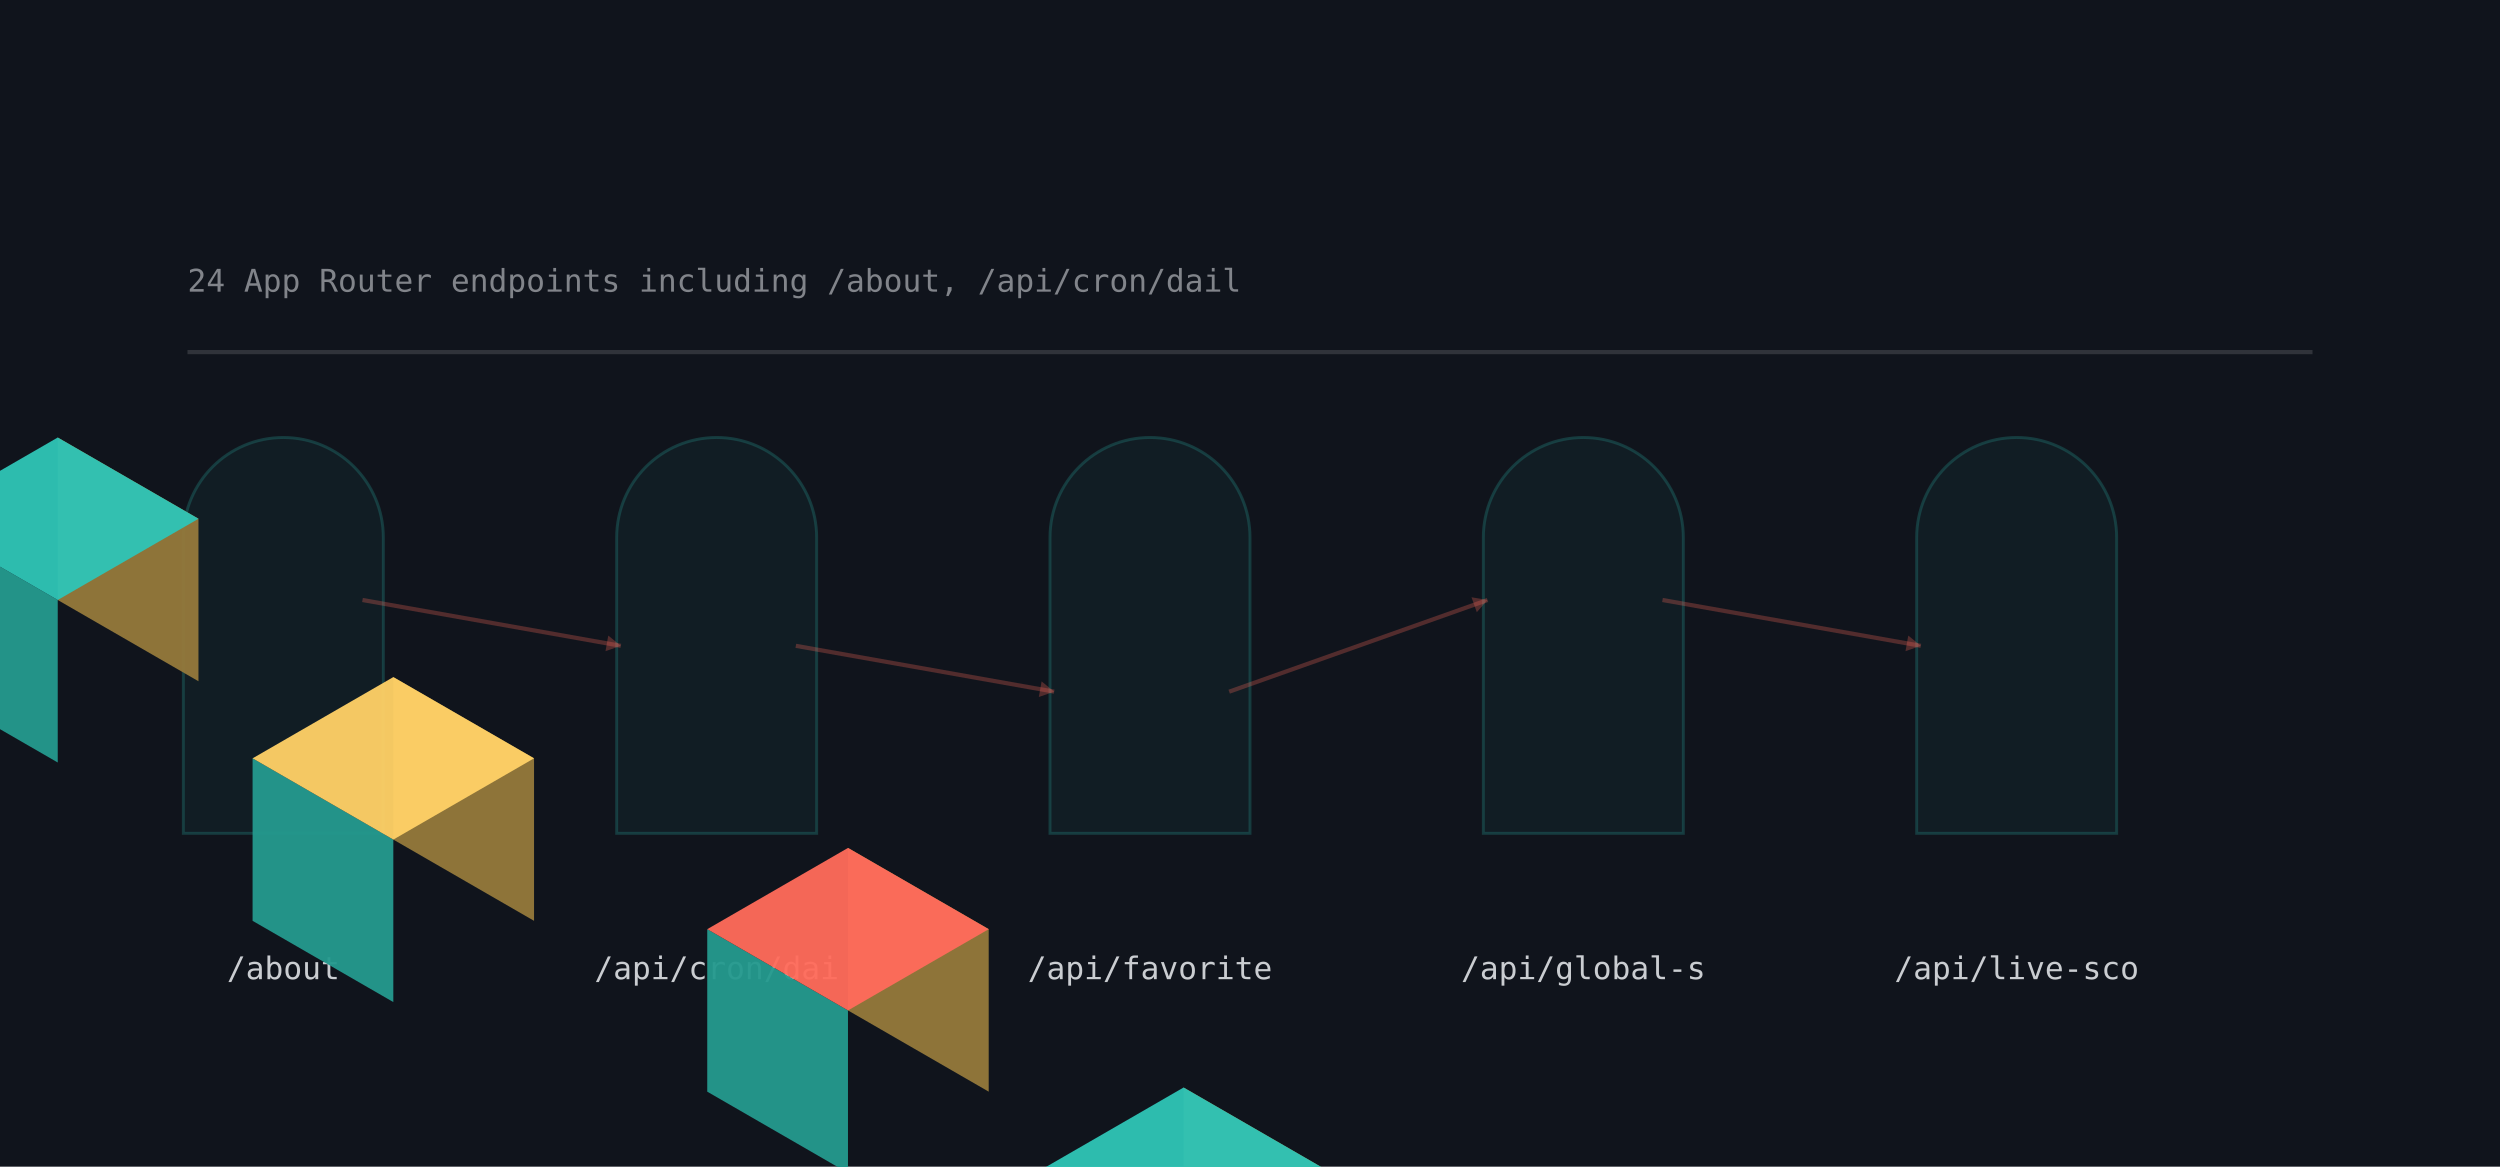
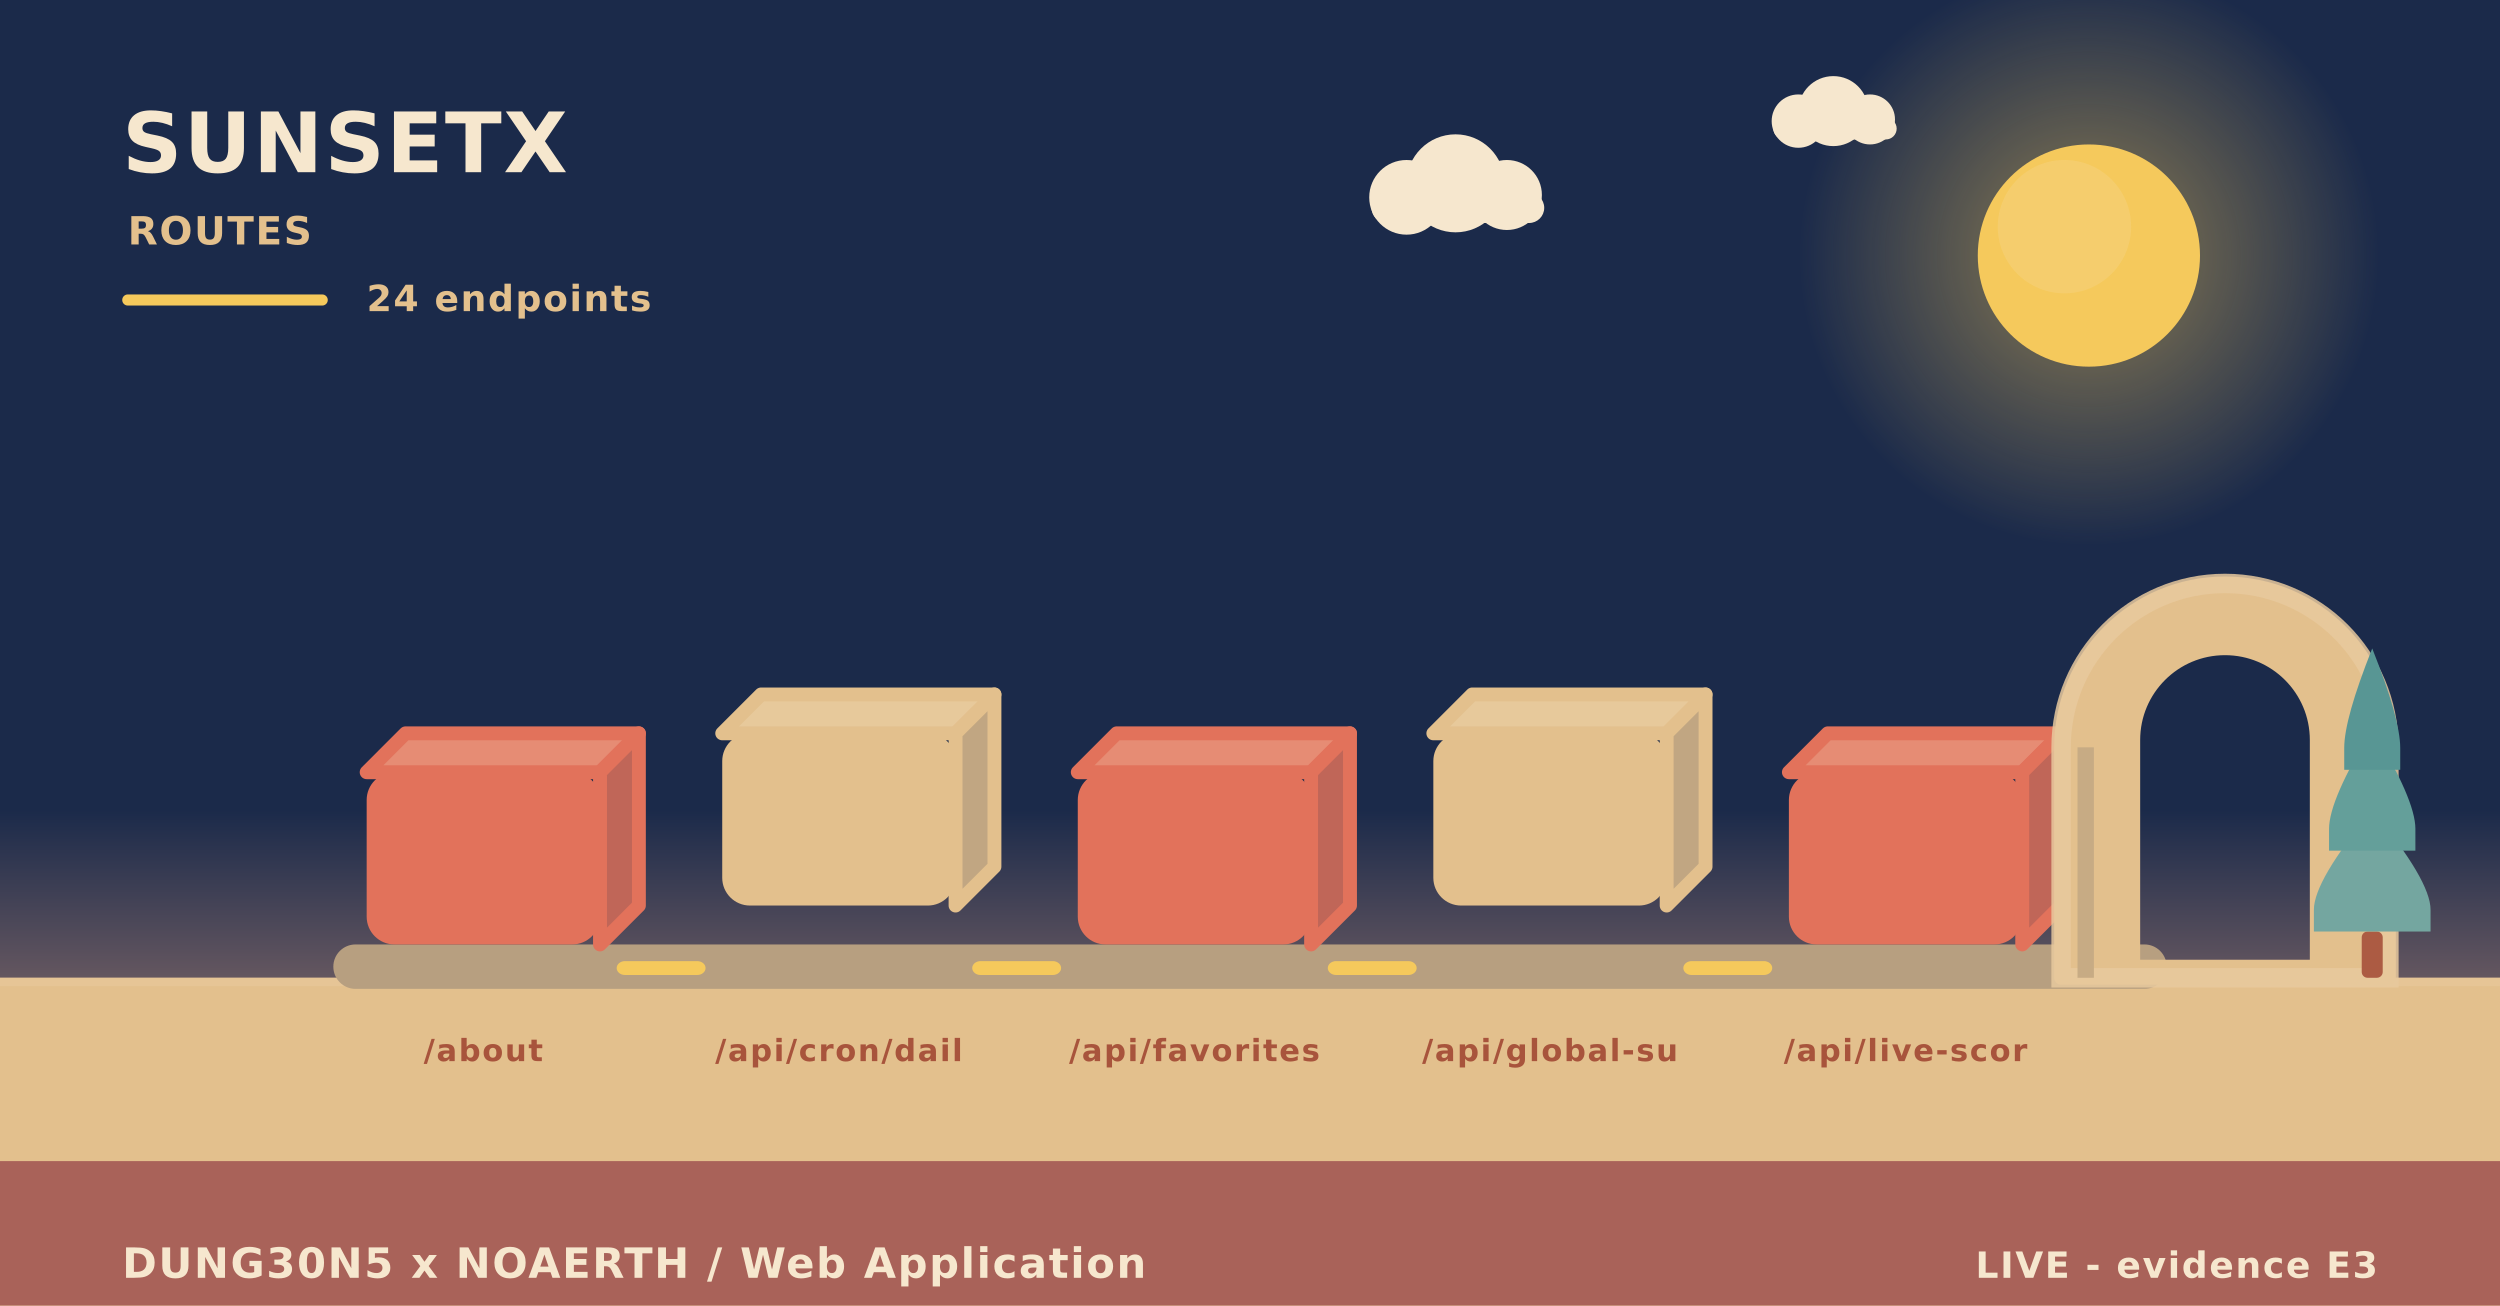
- <svg xmlns="http://www.w3.org/2000/svg" viewBox="0 0 1200 560" width="1200" height="560" role="img" aria-label="SUNSETX data flow">
-   <rect width="1200" height="560" fill="#10141c" />
-   <defs>
-     <linearGradient id="gf" x1="0" y1="0" x2="1" y2="1">
-       <stop offset="0%" stop-color="#ff6b5a" />
-       <stop offset="100%" stop-color="#2ec4b6" />
-     </linearGradient>
-   </defs>
-   <path d="M88.00,400.00 L88.00,258.00 A48.00,48.00 0 0 1 184.00,258.00 L184.00,400.00 Z" fill="rgba(46,196,182,0.100)" opacity="0.55" stroke="rgba(46,196,182,0.400)" stroke-width="1.4" />
-   <polygon points="-133.37,173.00 -65.82,212.00 -65.82,134.00 -133.37,95.00" fill="#94793b" opacity="0.95" />
-   <polygon points="-200.92,212.00 -133.37,251.00 -133.37,173.00 -200.92,134.00" fill="#24998e" opacity="0.95" />
-   <polygon points="-133.37,95.00 -65.82,134.00 -133.37,173.00 -200.92,134.00" fill="#ff6b5a" opacity="0.95" />
-   <text x="136" y="470" font-family="ui-monospace,Menlo,monospace" font-size="15" fill="rgba(242,245,249,0.820)" text-anchor="middle">/about</text>
-   <path d="M296.00,400.00 L296.00,258.00 A48.00,48.00 0 0 1 392.00,258.00 L392.00,400.00 Z" fill="rgba(46,196,182,0.100)" opacity="0.55" stroke="rgba(46,196,182,0.400)" stroke-width="1.4" />
-   <polygon points="27.71,288.00 95.26,327.00 95.26,249.00 27.71,210.00" fill="#94793b" opacity="0.95" />
-   <polygon points="-39.84,327.00 27.71,366.00 27.71,288.00 -39.84,249.00" fill="#24998e" opacity="0.95" />
-   <polygon points="27.71,210.00 95.26,249.00 27.71,288.00 -39.84,249.00" fill="#2ec4b6" opacity="0.95" />
-   <text x="344" y="470" font-family="ui-monospace,Menlo,monospace" font-size="15" fill="rgba(242,245,249,0.820)" text-anchor="middle">/api/cron/dai</text>
-   <line x1="174.00" y1="288.00" x2="298.00" y2="310.00" stroke="rgba(255,107,90,0.500)" stroke-width="2.00" opacity="0.55" />
-   <polygon points="298.00,310.00 291.97,305.07 290.64,312.55" fill="rgba(255,107,90,0.500)" opacity="0.55" />
-   <path d="M504.00,400.00 L504.00,258.00 A48.00,48.00 0 0 1 600.00,258.00 L600.00,400.00 Z" fill="rgba(46,196,182,0.100)" opacity="0.55" stroke="rgba(46,196,182,0.400)" stroke-width="1.4" />
-   <polygon points="188.79,403.00 256.34,442.00 256.34,364.00 188.79,325.00" fill="#94793b" opacity="0.95" />
-   <polygon points="121.24,442.00 188.79,481.00 188.79,403.00 121.24,364.00" fill="#24998e" opacity="0.95" />
-   <polygon points="188.79,325.00 256.34,364.00 188.79,403.00 121.24,364.00" fill="#ffd166" opacity="0.95" />
-   <text x="552" y="470" font-family="ui-monospace,Menlo,monospace" font-size="15" fill="rgba(242,245,249,0.820)" text-anchor="middle">/api/favorite</text>
-   <line x1="382.00" y1="310.00" x2="506.00" y2="332.00" stroke="rgba(255,107,90,0.500)" stroke-width="2.00" opacity="0.55" />
-   <polygon points="506.00,332.00 499.97,327.07 498.64,334.55" fill="rgba(255,107,90,0.500)" opacity="0.55" />
-   <path d="M712.00,400.00 L712.00,258.00 A48.00,48.00 0 0 1 808.00,258.00 L808.00,400.00 Z" fill="rgba(46,196,182,0.100)" opacity="0.55" stroke="rgba(46,196,182,0.400)" stroke-width="1.4" />
-   <polygon points="407.03,485.00 474.58,524.00 474.58,446.00 407.03,407.00" fill="#94793b" opacity="0.95" />
-   <polygon points="339.48,524.00 407.03,563.00 407.03,485.00 339.48,446.00" fill="#24998e" opacity="0.95" />
-   <polygon points="407.03,407.00 474.58,446.00 407.03,485.00 339.48,446.00" fill="#ff6b5a" opacity="0.95" />
-   <text x="760" y="470" font-family="ui-monospace,Menlo,monospace" font-size="15" fill="rgba(242,245,249,0.820)" text-anchor="middle">/api/global-s</text>
-   <line x1="590.00" y1="332.00" x2="714.00" y2="288.00" stroke="rgba(255,107,90,0.500)" stroke-width="2.00" opacity="0.55" />
-   <polygon points="714.00,288.00 706.32,286.69 708.86,293.86" fill="rgba(255,107,90,0.500)" opacity="0.55" />
-   <path d="M920.00,400.00 L920.00,258.00 A48.00,48.00 0 0 1 1016.00,258.00 L1016.00,400.00 Z" fill="rgba(46,196,182,0.100)" opacity="0.55" stroke="rgba(46,196,182,0.400)" stroke-width="1.4" />
-   <polygon points="568.11,600.00 635.66,639.00 635.66,561.00 568.11,522.00" fill="#94793b" opacity="0.95" />
-   <polygon points="500.56,639.00 568.11,678.00 568.11,600.00 500.56,561.00" fill="#24998e" opacity="0.95" />
-   <polygon points="568.11,522.00 635.66,561.00 568.11,600.00 500.56,561.00" fill="#2ec4b6" opacity="0.95" />
-   <text x="968" y="470" font-family="ui-monospace,Menlo,monospace" font-size="15" fill="rgba(242,245,249,0.820)" text-anchor="middle">/api/live-sco</text>
-   <line x1="798.00" y1="288.00" x2="922.00" y2="310.00" stroke="rgba(255,107,90,0.500)" stroke-width="2.00" opacity="0.55" />
-   <polygon points="922.00,310.00 915.97,305.07 914.64,312.55" fill="rgba(255,107,90,0.500)" opacity="0.55" />
-   <rect x="90.00" y="168.00" width="1020.00" height="2.00" rx="0.00" fill="rgba(242,245,249,0.140)" opacity="1.00" />
-   <text x="90" y="140" font-family="ui-monospace,Menlo,monospace" font-size="15" fill="rgba(242,245,249,0.500)">24 App Router endpoints including /about, /api/cron/dail</text>
+ <svg xmlns="http://www.w3.org/2000/svg" width="900" height="470" viewBox="0 0 900 470" role="img" aria-label="SUNSETX - how data moves">
+   <linearGradient id="skyd" x1="0" y1="0" x2="0" y2="1">
+     <stop offset="0" stop-color="#1b2a4a" />
+     <stop offset="0.62" stop-color="#1b2a4a" />
+     <stop offset="1" stop-color="#f3ad8a" />
+   </linearGradient>
+   <rect width="900" height="470" fill="url(#skyd)" />
+   <radialGradient id="sund">
+     <stop offset="0.35" stop-color="#f5c95c" stop-opacity="0.34" />
+     <stop offset="1" stop-color="#f5c95c" stop-opacity="0" />
+   </radialGradient>
+   <circle cx="752" cy="92" r="104" fill="url(#sund)" />
+   <circle cx="752" cy="92" r="40" fill="#f5c95c" />
+   <circle cx="743.2" cy="81.6" r="24" fill="#f5d27e" opacity="0.5" />
+   <g>
+     <circle cx="524" cy="66" r="17.64" fill="#f6e7ce" />
+     <circle cx="506.36" cy="71.04" r="13.44" fill="#f6e7ce" />
+     <circle cx="542.48" cy="70.2" r="12.6" fill="#f6e7ce" />
+     <rect x="493.76" y="69.36" width="62.16" height="10.92" rx="5.46" fill="#f6e7ce" />
+   </g>
+   <g>
+     <circle cx="660" cy="40" r="12.6" fill="#f6e7ce" />
+     <circle cx="647.4" cy="43.6" r="9.6" fill="#f6e7ce" />
+     <circle cx="673.2" cy="43" r="9" fill="#f6e7ce" />
+     <rect x="638.4" y="42.4" width="44.4" height="7.8" rx="3.9" fill="#f6e7ce" />
+   </g>
+   <rect x="0" y="352" width="900" height="118" fill="#e3c08d" />
+   <rect x="0" y="352" width="900" height="3" fill="#e6c596" />
+   <text x="44" y="62" font-family="Verdana,DejaVu Sans,sans-serif" font-size="30" font-weight="700" letter-spacing="0.6" fill="#f6e7ce" text-anchor="start">SUNSETX</text>
+   <text x="46" y="88" font-family="Verdana,DejaVu Sans,sans-serif" font-size="14" font-weight="700" letter-spacing="0.6" fill="#e3c08d" text-anchor="start">ROUTES</text>
+   <rect x="44" y="106" width="74" height="4" rx="2" fill="#f5c95c" />
+   <text x="132" y="112" font-family="Verdana,DejaVu Sans,sans-serif" font-size="13" font-weight="700" letter-spacing="0.6" fill="#e3c08d" text-anchor="start">24 endpoints</text>
+   <rect x="120" y="340" width="660" height="16" rx="8" fill="#b79f80" />
+   <path d="M132,278 L216,278 L230,264 L146,264 Z" fill="#e68c74" stroke="#e2725b" stroke-width="5" stroke-linejoin="round" />
+   <path d="M216,278 L230,264 L230,326 L216,340 Z" fill="#c06658" stroke="#e2725b" stroke-width="5" stroke-linejoin="round" />
+   <rect x="132" y="278" width="84" height="62" rx="10" fill="#e2725b" />
+   <text x="174" y="382" font-family="Verdana,DejaVu Sans,sans-serif" font-size="11" font-weight="700" letter-spacing="0.6" fill="#a8543c" text-anchor="middle">/about</text>
+   <path d="M260,264 L344,264 L358,250 L274,250 Z" fill="#e7c99b" stroke="#e3c08d" stroke-width="5" stroke-linejoin="round" />
+   <path d="M344,264 L358,250 L358,312 L344,326 Z" fill="#c1a682" stroke="#e3c08d" stroke-width="5" stroke-linejoin="round" />
+   <rect x="260" y="264" width="84" height="62" rx="10" fill="#e3c08d" />
+   <text x="302" y="382" font-family="Verdana,DejaVu Sans,sans-serif" font-size="11" font-weight="700" letter-spacing="0.6" fill="#a8543c" text-anchor="middle">/api/cron/dail</text>
+   <rect x="222" y="346" width="32" height="5" rx="3" fill="#f5c95c" />
+   <path d="M388,278 L472,278 L486,264 L402,264 Z" fill="#e68c74" stroke="#e2725b" stroke-width="5" stroke-linejoin="round" />
+   <path d="M472,278 L486,264 L486,326 L472,340 Z" fill="#c06658" stroke="#e2725b" stroke-width="5" stroke-linejoin="round" />
+   <rect x="388" y="278" width="84" height="62" rx="10" fill="#e2725b" />
+   <text x="430" y="382" font-family="Verdana,DejaVu Sans,sans-serif" font-size="11" font-weight="700" letter-spacing="0.6" fill="#a8543c" text-anchor="middle">/api/favorites</text>
+   <rect x="350" y="346" width="32" height="5" rx="3" fill="#f5c95c" />
+   <path d="M516,264 L600,264 L614,250 L530,250 Z" fill="#e7c99b" stroke="#e3c08d" stroke-width="5" stroke-linejoin="round" />
+   <path d="M600,264 L614,250 L614,312 L600,326 Z" fill="#c1a682" stroke="#e3c08d" stroke-width="5" stroke-linejoin="round" />
+   <rect x="516" y="264" width="84" height="62" rx="10" fill="#e3c08d" />
+   <text x="558" y="382" font-family="Verdana,DejaVu Sans,sans-serif" font-size="11" font-weight="700" letter-spacing="0.6" fill="#a8543c" text-anchor="middle">/api/global-su</text>
+   <rect x="478" y="346" width="32" height="5" rx="3" fill="#f5c95c" />
+   <path d="M644,278 L728,278 L742,264 L658,264 Z" fill="#e68c74" stroke="#e2725b" stroke-width="5" stroke-linejoin="round" />
+   <path d="M728,278 L742,264 L742,326 L728,340 Z" fill="#c06658" stroke="#e2725b" stroke-width="5" stroke-linejoin="round" />
+   <rect x="644" y="278" width="84" height="62" rx="10" fill="#e2725b" />
+   <text x="686" y="382" font-family="Verdana,DejaVu Sans,sans-serif" font-size="11" font-weight="700" letter-spacing="0.6" fill="#a8543c" text-anchor="middle">/api/live-scor</text>
+   <rect x="606" y="346" width="32" height="5" rx="3" fill="#f5c95c" />
+   <path d="M742,352 L742,269.04 A59,59 0 0 1 860,269.04 L860,352 Z M767.96,348 L767.96,266.4 A33.04,33.04 0 0 1 834.04,266.4 L834.04,348 Z" fill="#e3c08d" fill-rule="evenodd" stroke="#e3c08d" stroke-width="5" stroke-linejoin="round" />
+   <path d="M742,352 L742,269.04 A59,59 0 0 1 860,269.04 L860,352 Z" fill="none" stroke="#e8c99d" stroke-width="7" stroke-linecap="round" opacity="0.85" />
+   <rect x="747.9" y="269.04" width="5.9" height="82.96" fill="#c7ab84" />
+   <rect x="850.22" y="335.36" width="7.56" height="16.64" rx="2.1" fill="#ac5b43" />
+   <path d="M854,291.68 Q833,317.01 833,327.5 Q833,335.36 833,335.36 L875,335.36 Q875,335.36 875,327.5 Q875,317.01 854,291.68 Z" fill="#74a6a0" />
+   <path d="M854,262.56 Q838.46,287.89 838.46,298.38 Q838.46,306.24 838.46,306.24 L869.54,306.24 Q869.54,306.24 869.54,298.38 Q869.54,287.89 854,262.56 Z" fill="#649f9a" />
+   <path d="M854,233.44 Q843.92,258.77 843.92,269.26 Q843.92,277.12 843.92,277.12 L864.08,277.12 Q864.08,277.12 864.08,269.26 Q864.08,258.77 854,233.44 Z" fill="#589694" />
+   <rect x="0" y="418" width="900" height="52" rx="0" fill="#a65c56" opacity="0.94" />
+   <text x="44" y="460" font-family="Verdana,DejaVu Sans,sans-serif" font-size="15" font-weight="700" letter-spacing="0.6" fill="#f6e7ce" text-anchor="start">DUNG30N5 x NOAERTH  /  Web Application</text>
+   <text x="856" y="460" font-family="Verdana,DejaVu Sans,sans-serif" font-size="13" font-weight="700" letter-spacing="0.6" fill="#f6e7ce" text-anchor="end">LIVE  -  evidence E3</text>
</svg>
